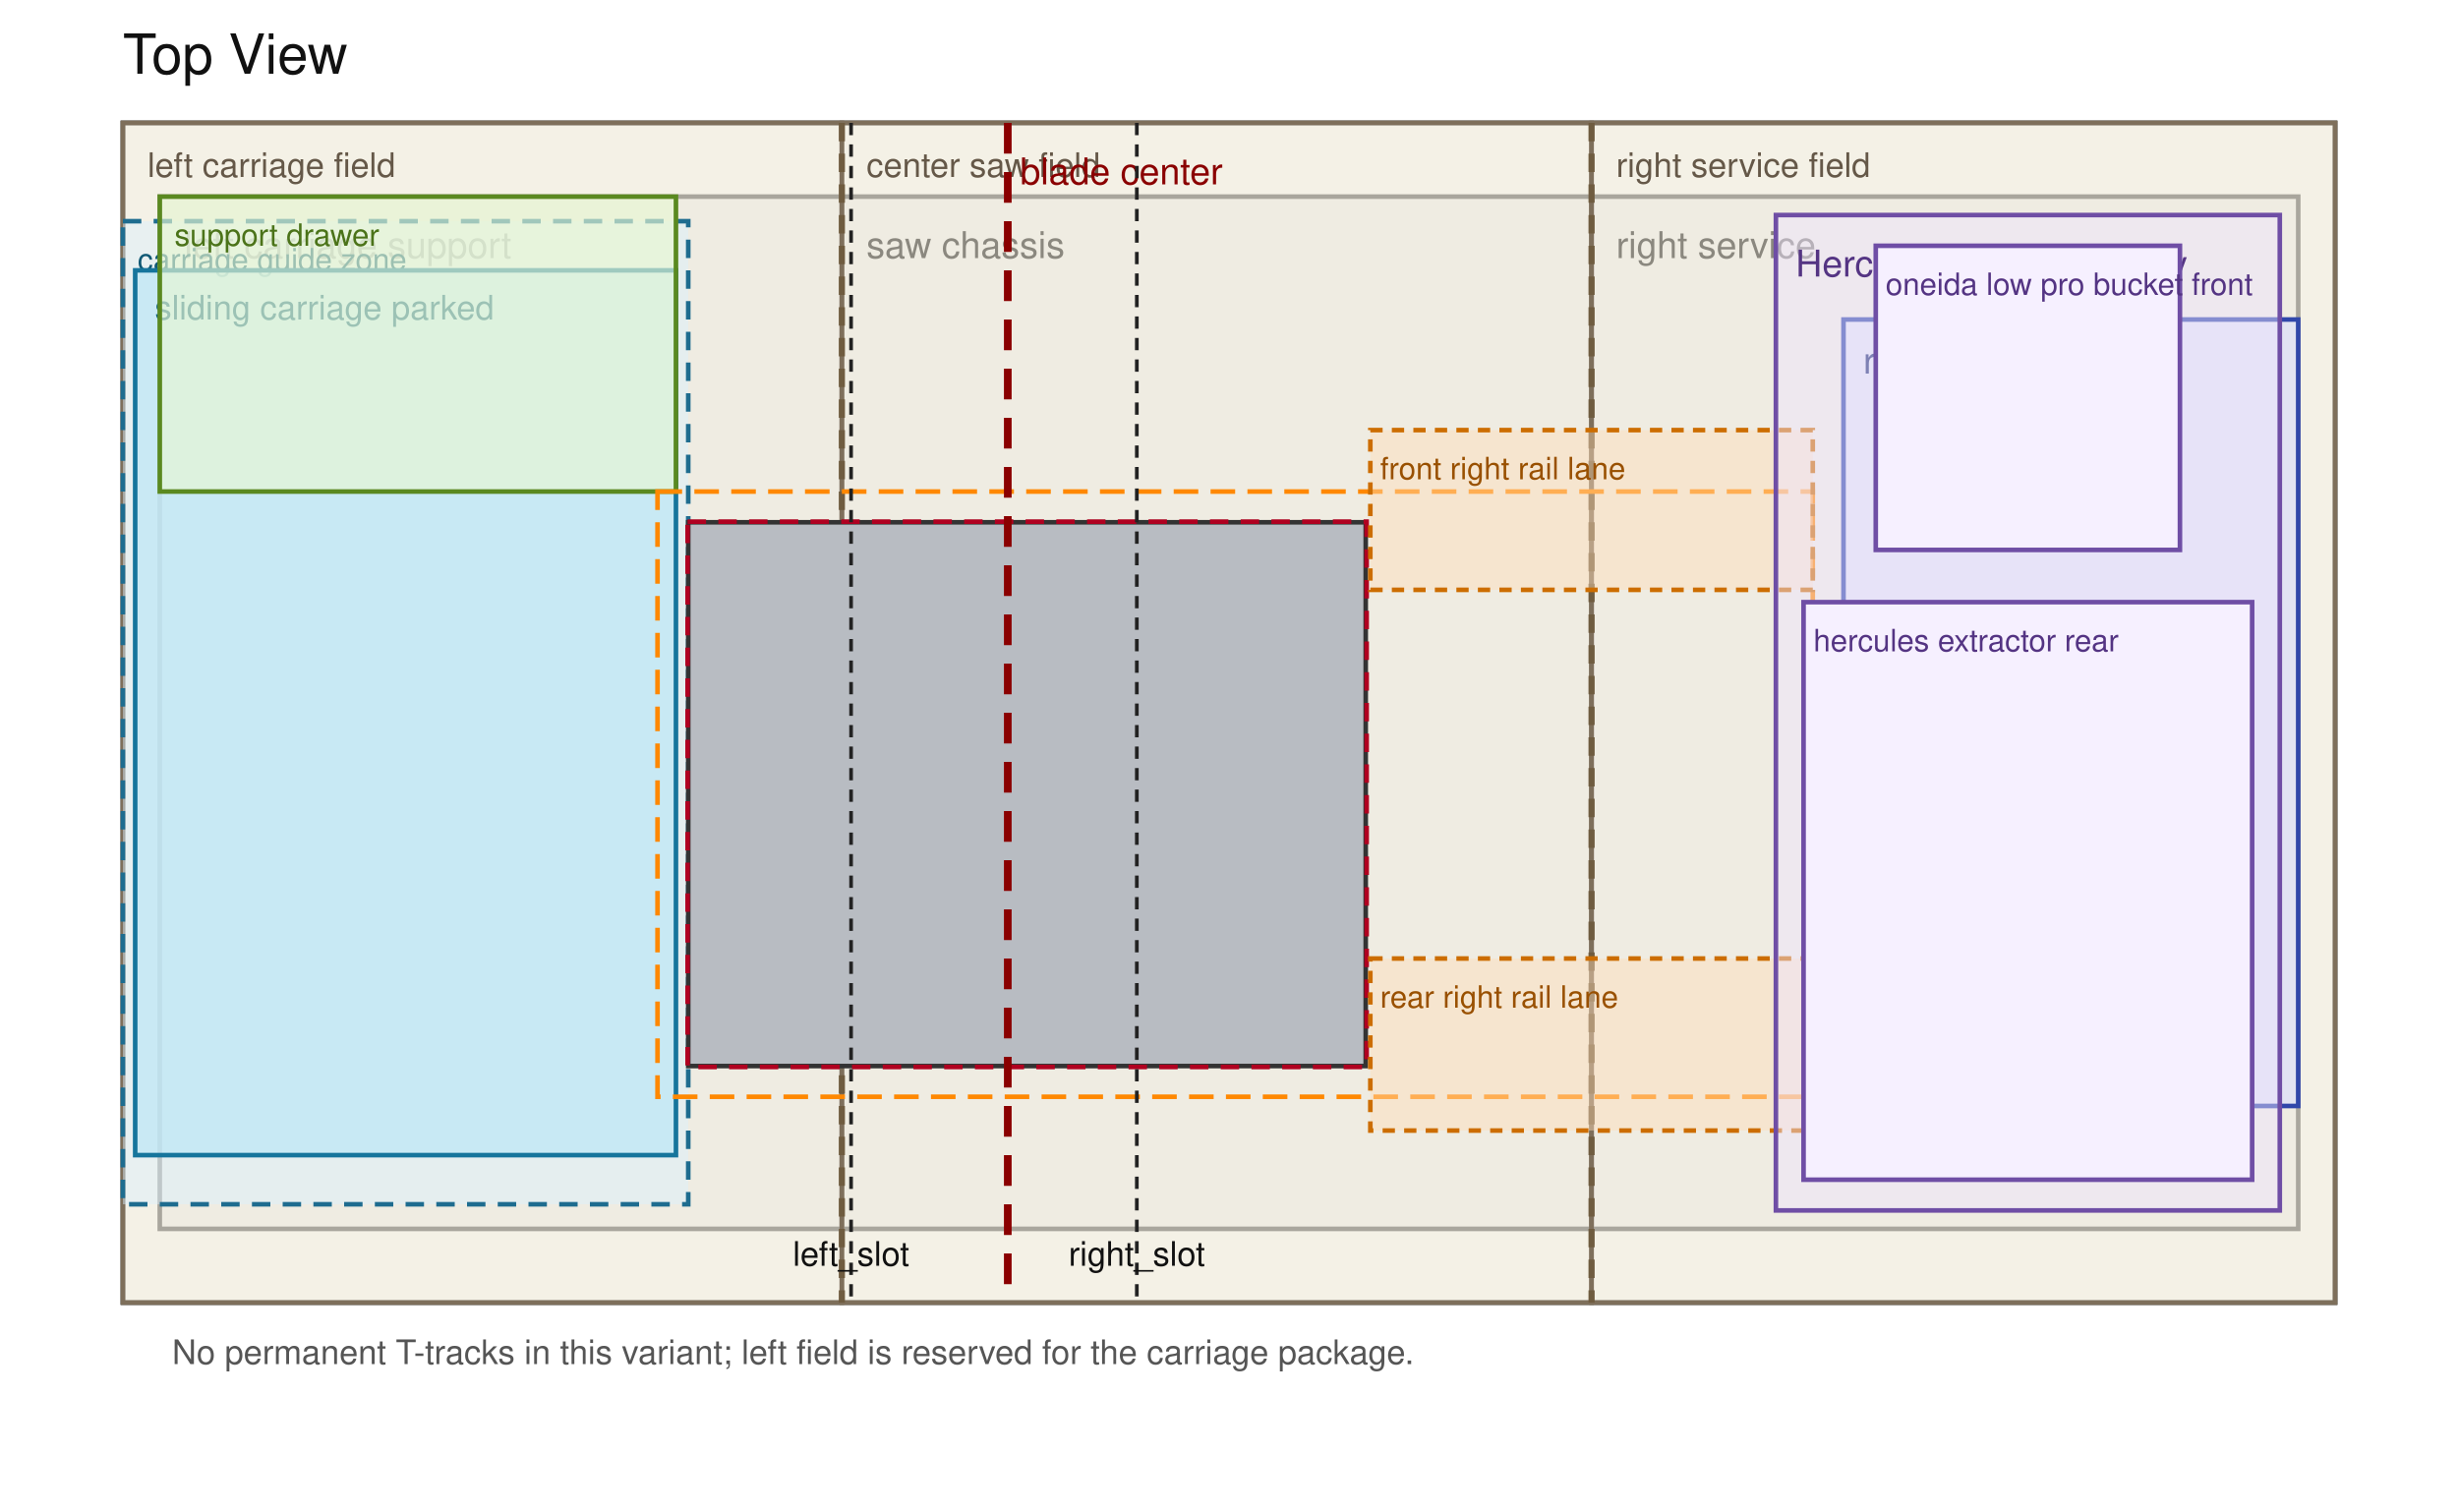
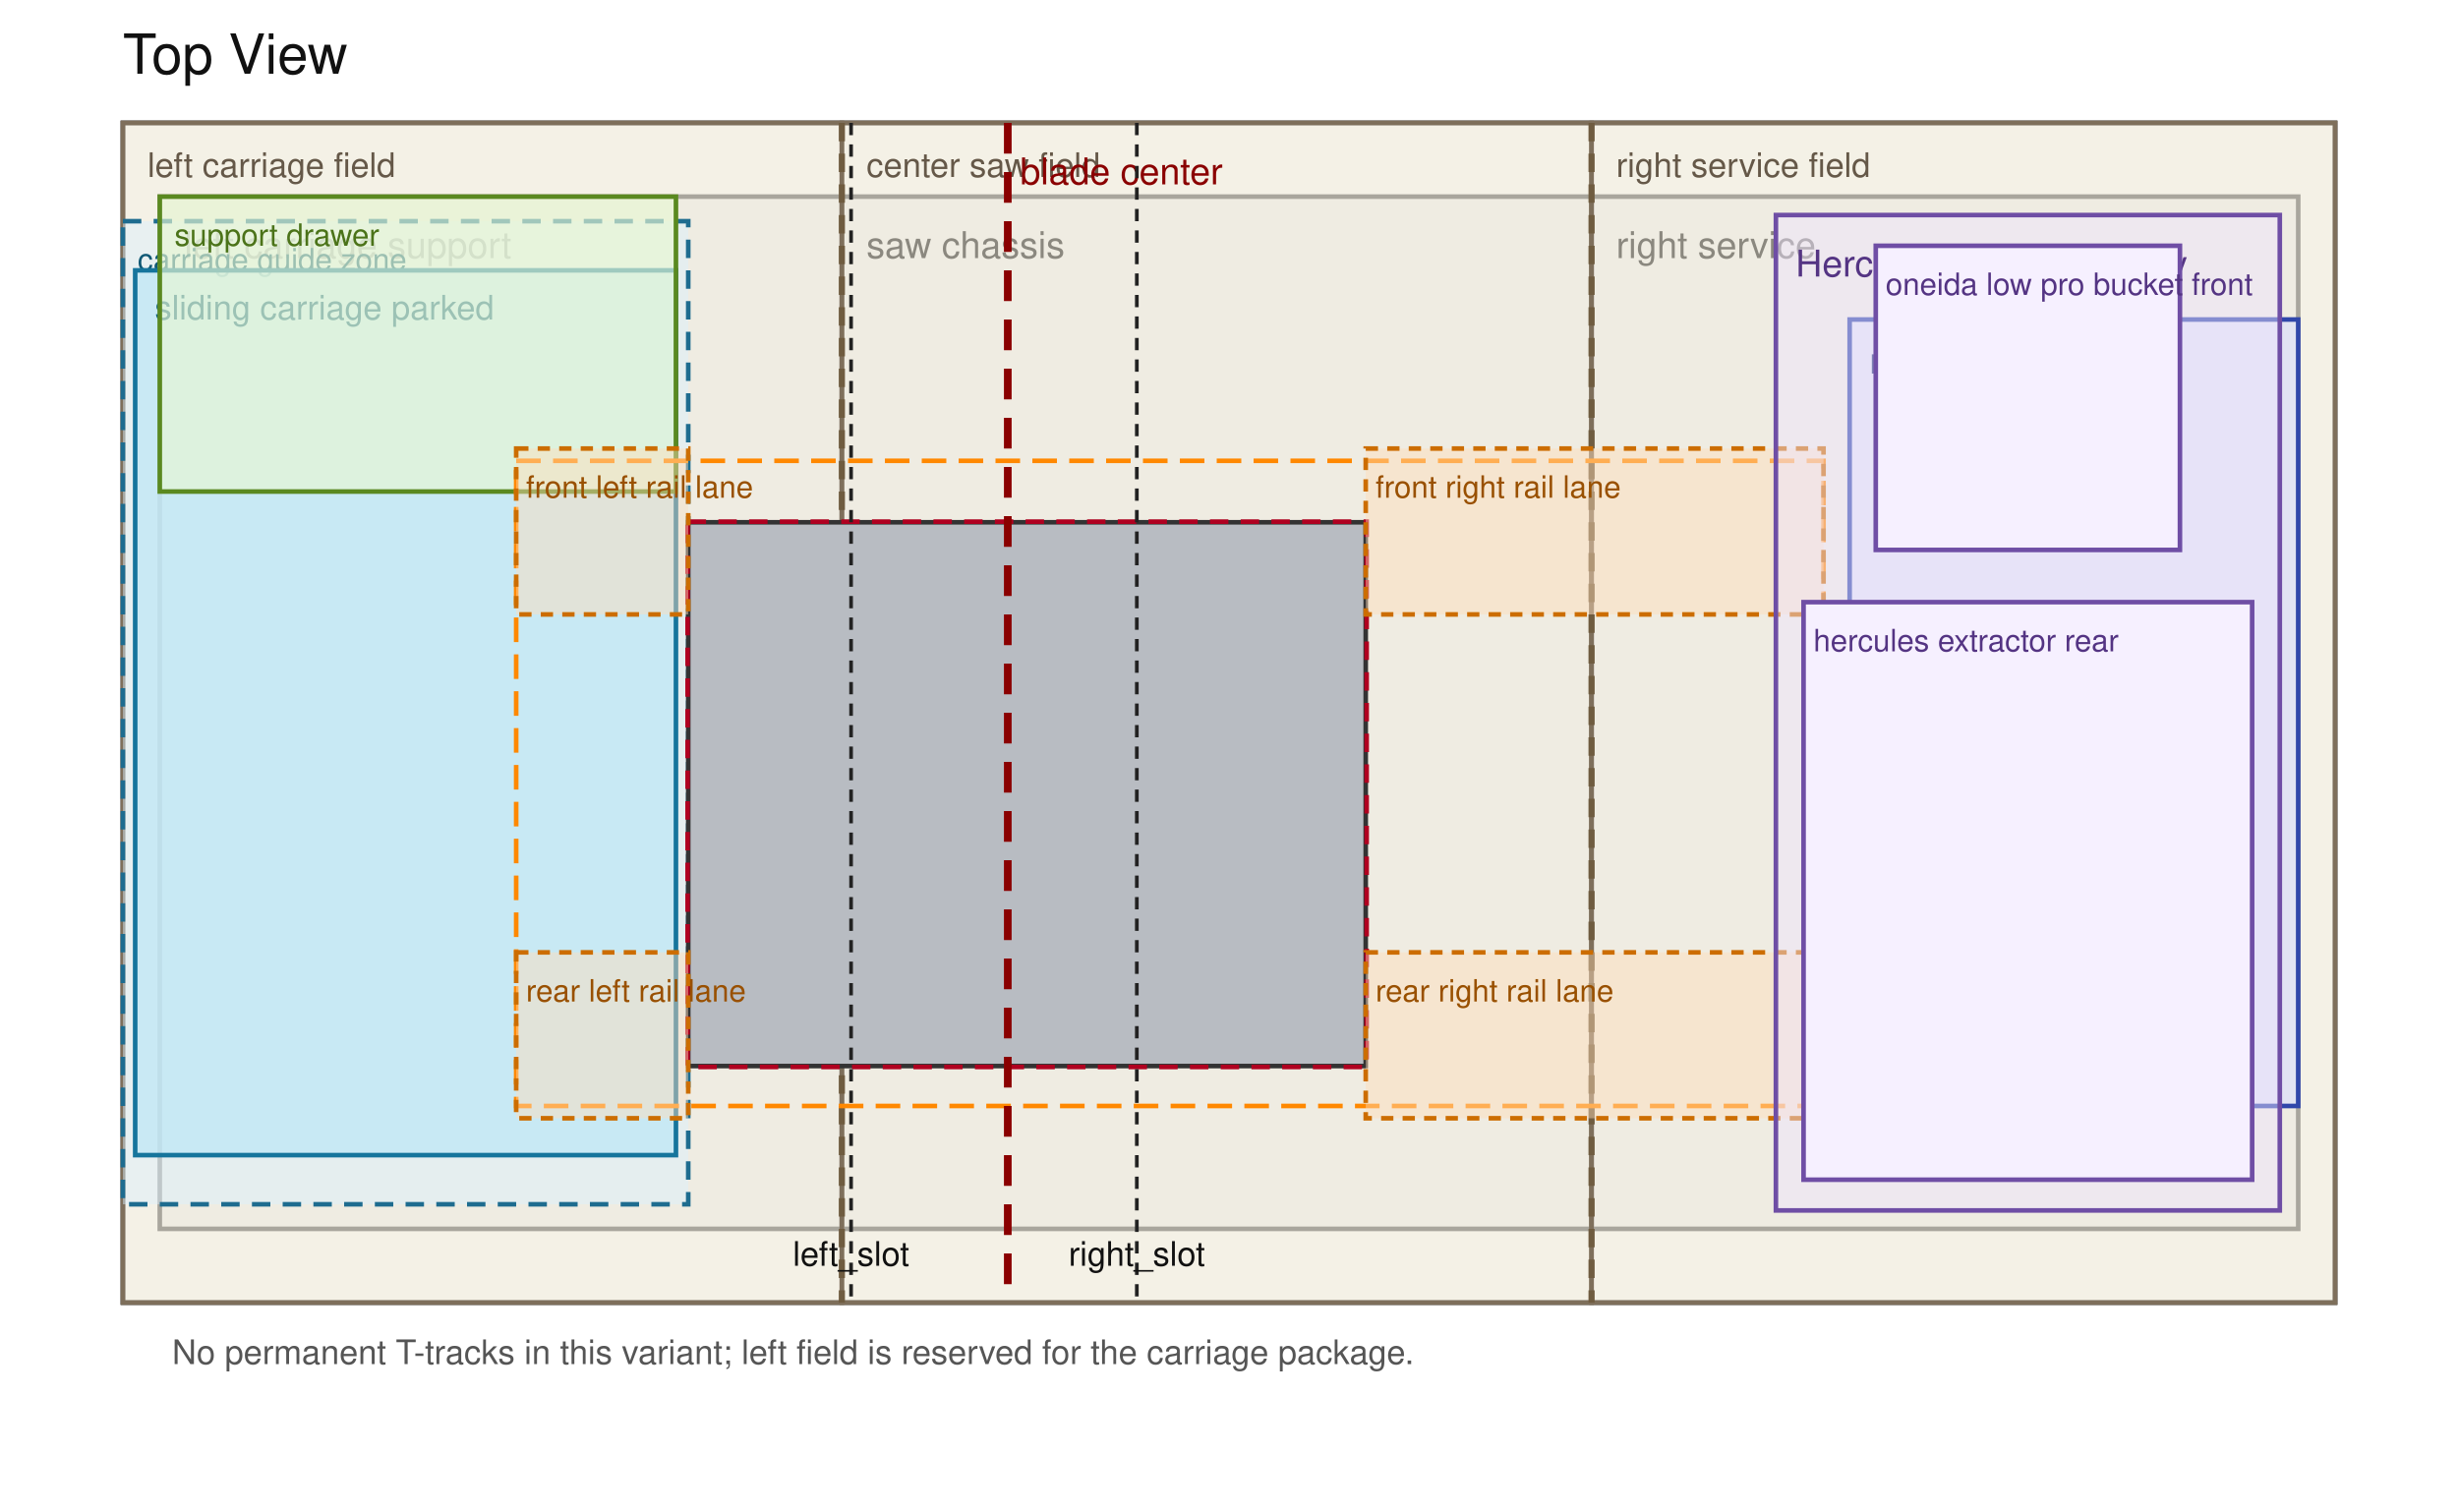
<svg xmlns="http://www.w3.org/2000/svg" width="800" height="492" viewBox="0 0 800 492">
  <rect x="40.0" y="40.0" width="720.0" height="384.0" fill="#fbfaf7" fill-opacity="1.0" stroke="#111" stroke-width="1.5" />
  <text x="40.0" y="24.0" font-family="Helvetica, Arial, sans-serif" font-size="18" text-anchor="start" fill="#111">Top View</text>
  <rect x="52.0" y="64.0" width="222.0" height="336.0" fill="#d9d9d9" fill-opacity="0.35" stroke="#555" stroke-width="1.5" />
  <text x="60.0" y="84.0" font-family="Helvetica, Arial, sans-serif" font-size="12" text-anchor="start" fill="#111">left carriage support</text>
  <rect x="274.0" y="64.0" width="244.0" height="336.0" fill="#d9d9d9" fill-opacity="0.35" stroke="#555" stroke-width="1.5" />
  <text x="282.0" y="84.0" font-family="Helvetica, Arial, sans-serif" font-size="12" text-anchor="start" fill="#111">saw chassis</text>
  <rect x="518.0" y="64.0" width="230.0" height="336.0" fill="#d9d9d9" fill-opacity="0.35" stroke="#555" stroke-width="1.5" />
  <text x="526.0" y="84.0" font-family="Helvetica, Arial, sans-serif" font-size="12" text-anchor="start" fill="#111">right service</text>
  <rect x="40.0" y="40.0" width="234.0" height="384.0" fill="#efe8d8" fill-opacity="0.55" stroke="#7e6f5b" stroke-width="1.5" />
  <text x="48.0" y="57.6" font-family="Helvetica, Arial, sans-serif" font-size="11" text-anchor="start" fill="#655848">left carriage field</text>
  <rect x="274.0" y="40.0" width="244.0" height="384.0" fill="#efe8d8" fill-opacity="0.55" stroke="#7e6f5b" stroke-width="1.5" />
  <text x="282.0" y="57.6" font-family="Helvetica, Arial, sans-serif" font-size="11" text-anchor="start" fill="#655848">center saw field</text>
  <rect x="518.0" y="40.0" width="242.0" height="384.0" fill="#efe8d8" fill-opacity="0.55" stroke="#7e6f5b" stroke-width="1.5" />
  <text x="526.0" y="57.6" font-family="Helvetica, Arial, sans-serif" font-size="11" text-anchor="start" fill="#655848">right service field</text>
  <line x1="274.0" y1="40.0" x2="274.0" y2="424.0" stroke="#6f5c40" stroke-width="2.0" stroke-dasharray="6 4" />
  <line x1="518.0" y1="40.0" x2="518.0" y2="424.0" stroke="#6f5c40" stroke-width="2.0" stroke-dasharray="6 4" />
  <rect x="40.0" y="72.0" width="184.0" height="320.0" fill="#d9f1ff" fill-opacity="0.45" stroke="#1e6c8f" stroke-width="1.5" stroke-dasharray="6 4" />
  <text x="44.8" y="88.0" font-family="Helvetica, Arial, sans-serif" font-size="10" text-anchor="start" fill="#0f5874">carriage guide zone</text>
  <rect x="44.0" y="88.0" width="176.0" height="288.0" fill="#bfe7f5" fill-opacity="0.75" stroke="#16759c" stroke-width="1.5" />
  <text x="50.4" y="104.0" font-family="Helvetica, Arial, sans-serif" font-size="11" text-anchor="start" fill="#0d5e7d">sliding carriage parked</text>
  <rect x="52.0" y="64.0" width="168.0" height="96.0" fill="#e8f7d2" fill-opacity="0.65" stroke="#5a8920" stroke-width="1.5" />
  <text x="56.8" y="80.0" font-family="Helvetica, Arial, sans-serif" font-size="10" text-anchor="start" fill="#4b7319">support drawer</text>
  <rect x="224.0" y="170.0" width="220.5" height="177.0" fill="#b8bcc2" fill-opacity="1.0" stroke="#333" stroke-width="1.5" />
  <rect x="223.8" y="169.8" width="221.0" height="177.5" fill="none" fill-opacity="1.0" stroke="#b00020" stroke-width="1.5" stroke-dasharray="6 4" />
-   <rect x="214.0" y="160.0" width="376.0" height="197.0" fill="none" fill-opacity="1.0" stroke="#ff8800" stroke-width="1.5" stroke-dasharray="8 4" />
+   <rect x="168.0" y="150.0" width="425.5" height="210.0" fill="none" fill-opacity="1.0" stroke="#ff8800" stroke-width="1.5" stroke-dasharray="8 4" />
  <line x1="328.0" y1="40.0" x2="328.0" y2="424.0" stroke="#8a0000" stroke-width="2.5" stroke-dasharray="10 6" />
  <text x="332.0" y="60.0" font-family="Helvetica, Arial, sans-serif" font-size="12" text-anchor="start" fill="#8a0000">blade center</text>
  <line x1="277.0" y1="40.0" x2="277.0" y2="424.0" stroke="#222" stroke-width="1.2" stroke-dasharray="4 3" />
  <text x="277.0" y="412.0" font-family="Helvetica, Arial, sans-serif" font-size="11" text-anchor="middle" fill="#111">left_slot</text>
  <line x1="370.0" y1="40.0" x2="370.0" y2="424.0" stroke="#222" stroke-width="1.2" stroke-dasharray="4 3" />
  <text x="370.0" y="412.0" font-family="Helvetica, Arial, sans-serif" font-size="11" text-anchor="middle" fill="#111">right_slot</text>
-   <rect x="600.0" y="104.0" width="148.0" height="256.0" fill="#d4dcff" fill-opacity="0.55" stroke="#3047aa" stroke-width="1.5" />
-   <text x="606.4" y="121.6" font-family="Helvetica, Arial, sans-serif" font-size="12" text-anchor="start" fill="#223177">router module</text>
-   <rect x="446.0" y="140.0" width="144.0" height="52.0" fill="#ffdcb8" fill-opacity="0.45" stroke="#cc6d00" stroke-width="1.5" stroke-dasharray="4 3" />
-   <text x="449.2" y="156.0" font-family="Helvetica, Arial, sans-serif" font-size="10" text-anchor="start" fill="#995000">front right rail lane</text>
-   <rect x="446.0" y="312.0" width="144.0" height="56.0" fill="#ffdcb8" fill-opacity="0.45" stroke="#cc6d00" stroke-width="1.5" stroke-dasharray="4 3" />
-   <text x="449.2" y="328.0" font-family="Helvetica, Arial, sans-serif" font-size="10" text-anchor="start" fill="#995000">rear right rail lane</text>
+   <rect x="602.0" y="104.0" width="146.0" height="256.0" fill="#d4dcff" fill-opacity="0.55" stroke="#3047aa" stroke-width="1.5" />
+   <text x="608.4" y="121.6" font-family="Helvetica, Arial, sans-serif" font-size="12" text-anchor="start" fill="#223177">router module</text>
+   <rect x="168.0" y="146.0" width="56.0" height="54.0" fill="#ffdcb8" fill-opacity="0.45" stroke="#cc6d00" stroke-width="1.5" stroke-dasharray="4 3" />
+   <text x="171.2" y="162.0" font-family="Helvetica, Arial, sans-serif" font-size="10" text-anchor="start" fill="#995000">front left rail lane</text>
+   <rect x="444.5" y="146.0" width="149.0" height="54.0" fill="#ffdcb8" fill-opacity="0.45" stroke="#cc6d00" stroke-width="1.5" stroke-dasharray="4 3" />
+   <text x="447.7" y="162.0" font-family="Helvetica, Arial, sans-serif" font-size="10" text-anchor="start" fill="#995000">front right rail lane</text>
+   <rect x="168.0" y="310.0" width="56.0" height="54.0" fill="#ffdcb8" fill-opacity="0.45" stroke="#cc6d00" stroke-width="1.5" stroke-dasharray="4 3" />
+   <text x="171.2" y="326.0" font-family="Helvetica, Arial, sans-serif" font-size="10" text-anchor="start" fill="#995000">rear left rail lane</text>
+   <rect x="444.5" y="310.0" width="149.0" height="54.0" fill="#ffdcb8" fill-opacity="0.45" stroke="#cc6d00" stroke-width="1.5" stroke-dasharray="4 3" />
+   <text x="447.7" y="326.0" font-family="Helvetica, Arial, sans-serif" font-size="10" text-anchor="start" fill="#995000">rear right rail lane</text>
  <rect x="578.0" y="70.0" width="164.0" height="324.0" fill="#efe3ff" fill-opacity="0.45" stroke="#6f4ea5" stroke-width="1.5" />
  <text x="584.4" y="90.0" font-family="Helvetica, Arial, sans-serif" font-size="12" text-anchor="start" fill="#543483">Hercules + Low-Pro bay</text>
  <rect x="610.5" y="80.0" width="99.0" height="99.0" fill="#f6f0ff" fill-opacity="1.0" stroke="#6f4ea5" stroke-width="1.5" />
  <text x="613.7" y="96.0" font-family="Helvetica, Arial, sans-serif" font-size="10" text-anchor="start" fill="#543483">oneida low pro bucket front</text>
  <rect x="587.0" y="196.0" width="146.0" height="188.0" fill="#f6f0ff" fill-opacity="1.0" stroke="#6f4ea5" stroke-width="1.5" />
  <text x="590.2" y="212.0" font-family="Helvetica, Arial, sans-serif" font-size="10" text-anchor="start" fill="#543483">hercules extractor rear</text>
  <text x="56.0" y="444.0" font-family="Helvetica, Arial, sans-serif" font-size="11" text-anchor="start" fill="#555">No permanent T-tracks in this variant; left field is reserved for the carriage package.</text>
</svg>
